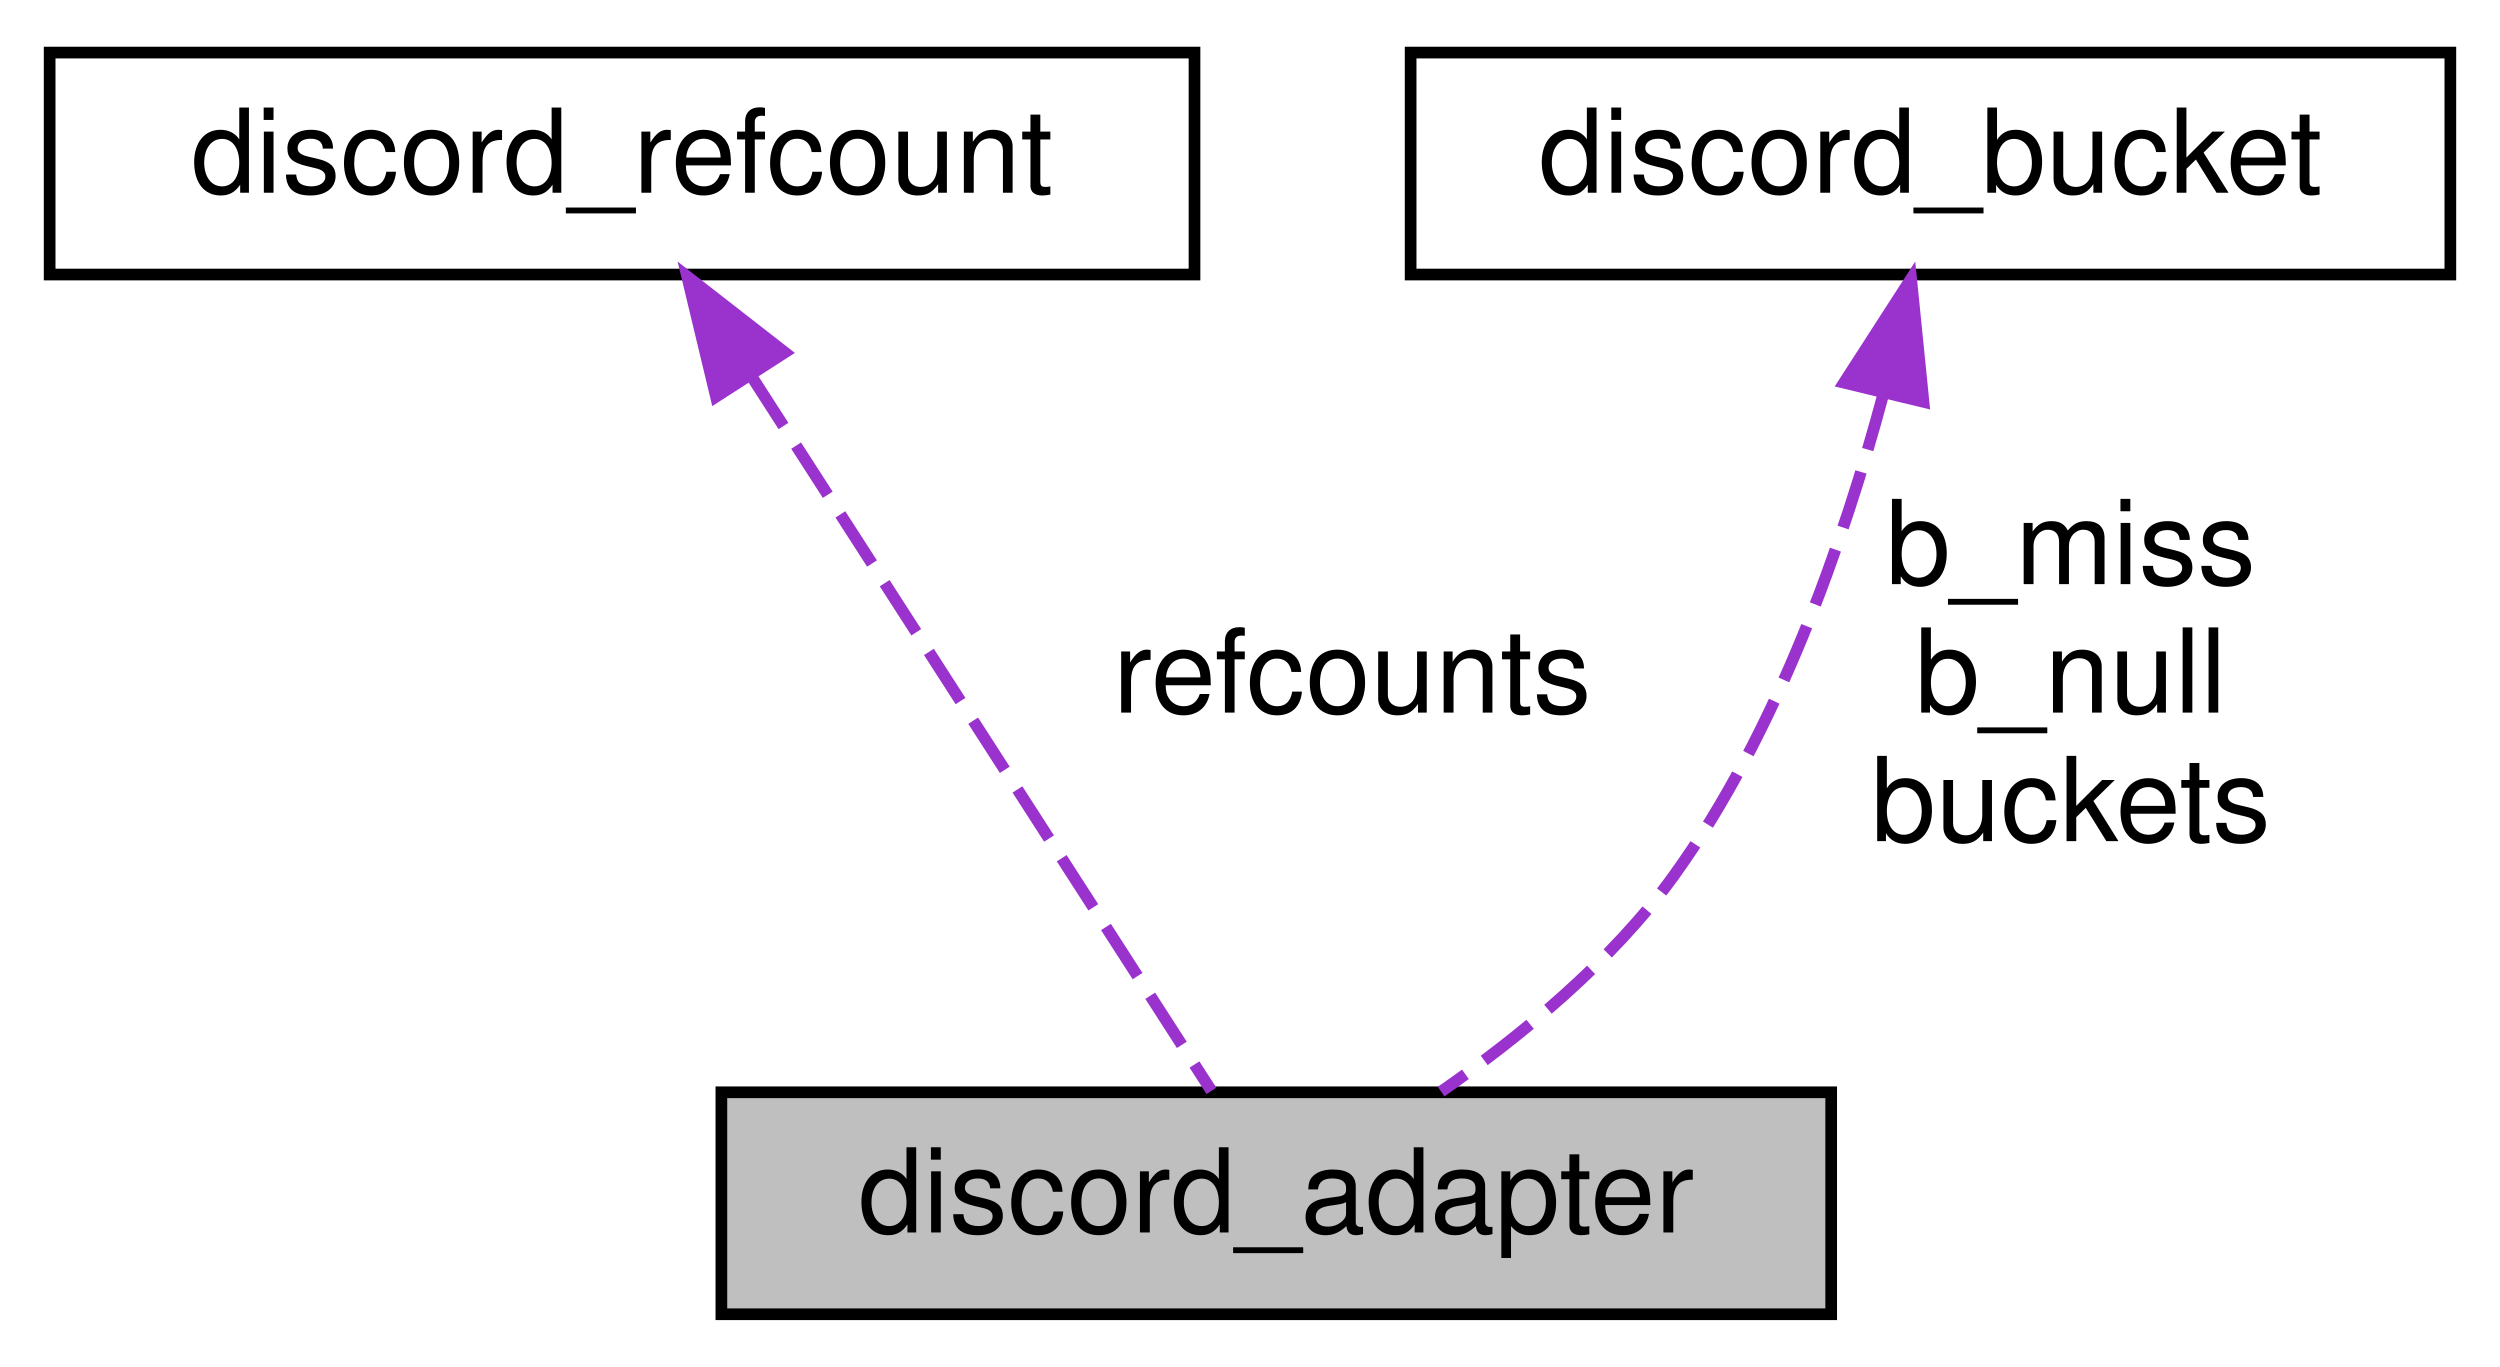
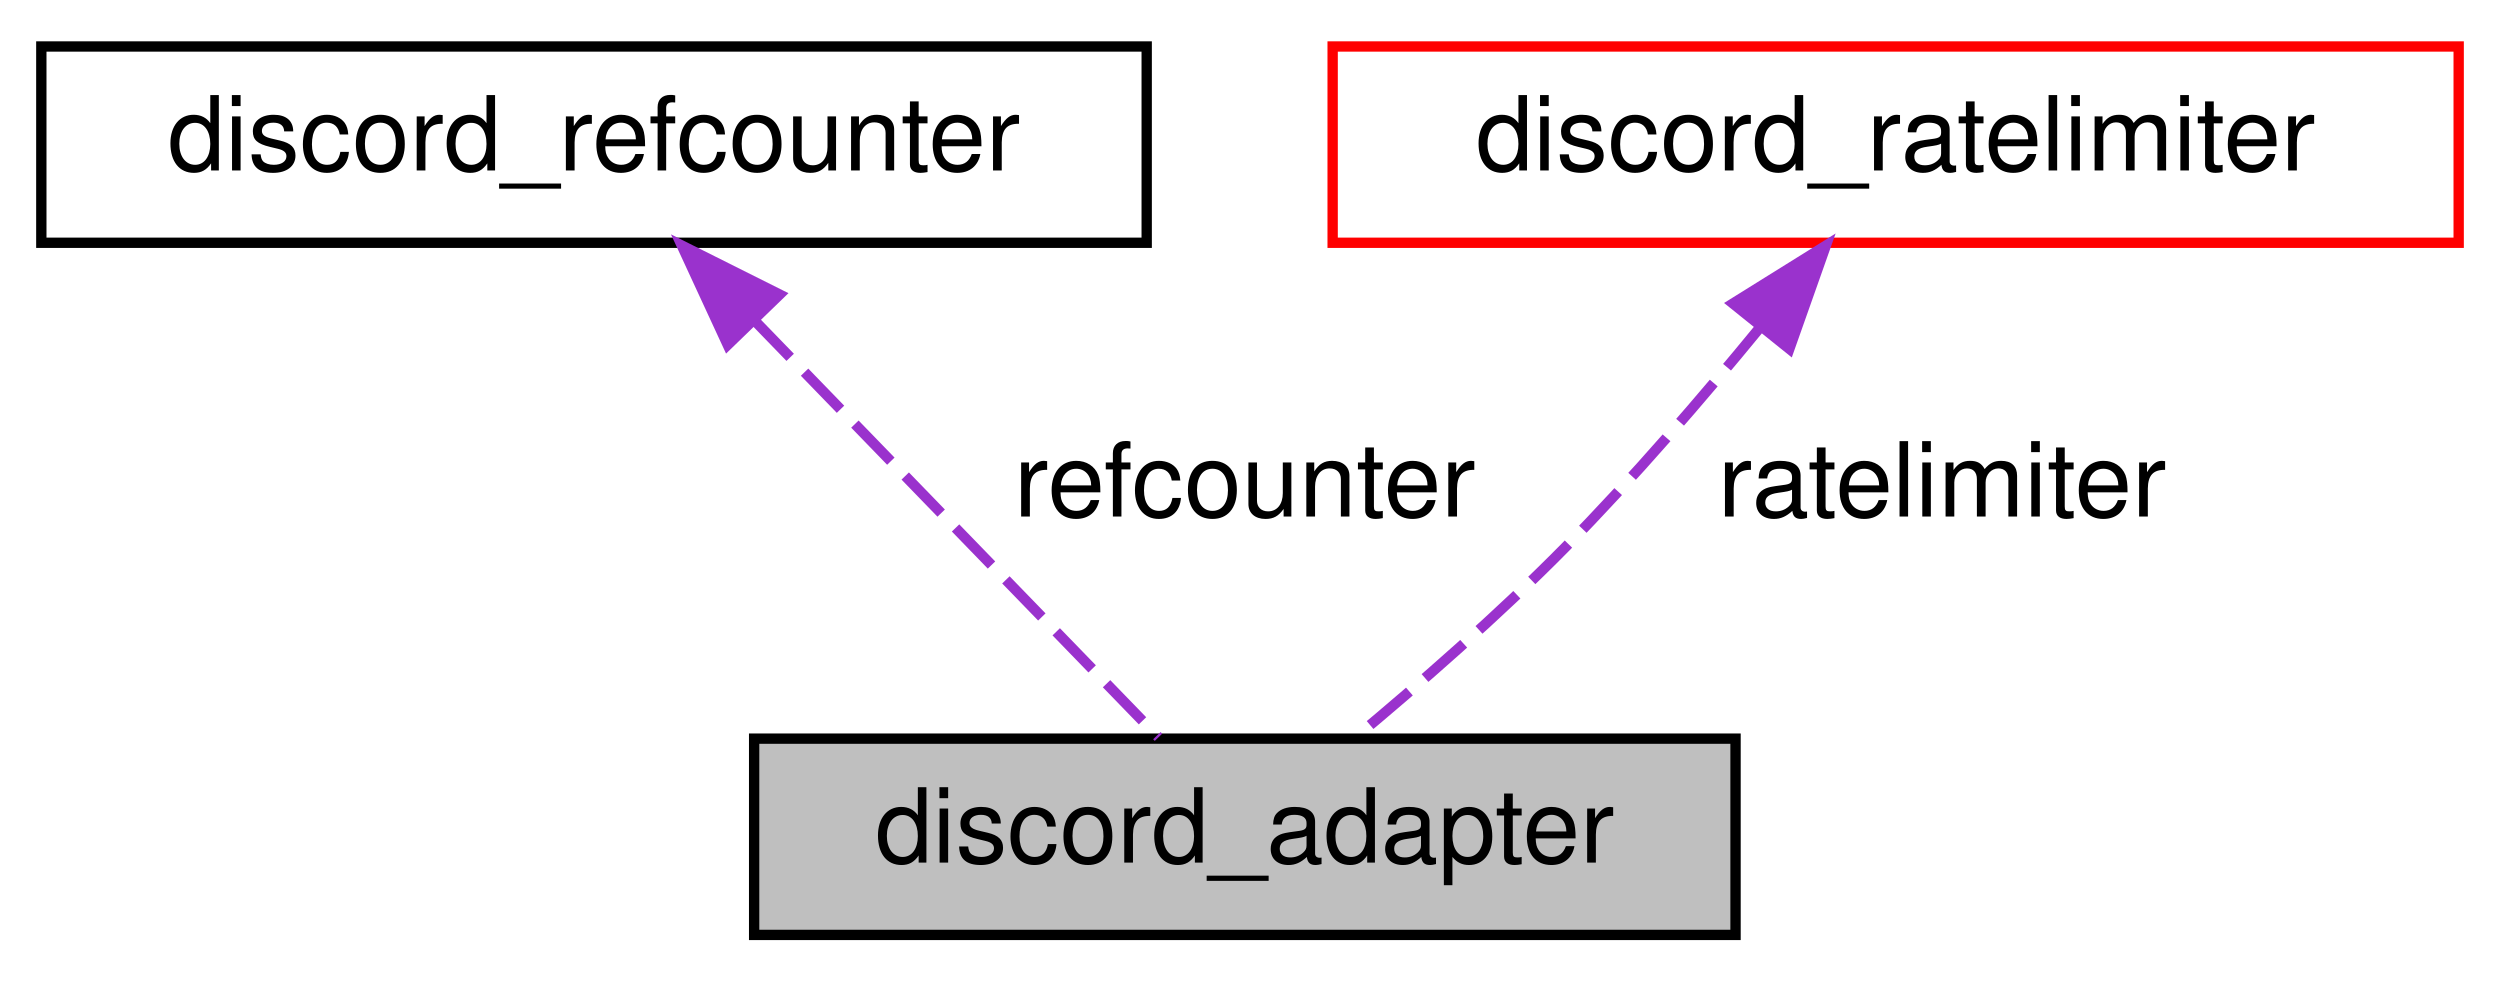
- <svg xmlns="http://www.w3.org/2000/svg" xmlns:xlink="http://www.w3.org/1999/xlink" width="214pt" height="117pt" viewBox="0.00 0.00 213.50 117.00">
-   <g id="graph0" class="graph" transform="scale(1 1) rotate(0) translate(4 113)">
+ <svg xmlns="http://www.w3.org/2000/svg" xmlns:xlink="http://www.w3.org/1999/xlink" width="242pt" height="95pt" viewBox="0.00 0.00 242.00 95.00">
+   <g id="graph0" class="graph" transform="scale(1 1) rotate(0) translate(4 91)">
    <g id="node1" class="node">
      <g id="a_node1">
        <a xlink:title="The handle used for performing HTTP Requests.">
-           <polygon fill="#bfbfbf" stroke="black" points="57.5,-0.5 57.5,-19.5 152.5,-19.5 152.5,-0.5 57.5,-0.5" />
-           <text text-anchor="middle" x="105" y="-7.5" font-family="Helvetica,sans-Serif" font-size="10.00">discord_adapter</text>
+           <polygon fill="#bfbfbf" stroke="black" points="69,-0.5 69,-19.5 164,-19.5 164,-0.5 69,-0.5" />
+           <text text-anchor="middle" x="116.5" y="-7.5" font-family="Helvetica,sans-Serif" font-size="10.00">discord_adapter</text>
        </a>
      </g>
    </g>
    <g id="node2" class="node">
      <g id="a_node2">
-         <a xlink:href="structdiscord__refcount.html" target="_top" xlink:title="Naive garbage collector to cleanup user arbitrary data.">
-           <polygon fill="none" stroke="black" points="0,-89.5 0,-108.5 98,-108.5 98,-89.5 0,-89.5" />
-           <text text-anchor="middle" x="49" y="-96.5" font-family="Helvetica,sans-Serif" font-size="10.00">discord_refcount</text>
+         <a xlink:href="structdiscord__refcounter.html" target="_top" xlink:title="Automatically cleanup user data.">
+           <polygon fill="none" stroke="black" points="0,-67.5 0,-86.5 107,-86.5 107,-67.5 0,-67.5" />
+           <text text-anchor="middle" x="53.5" y="-74.5" font-family="Helvetica,sans-Serif" font-size="10.00">discord_refcounter</text>
        </a>
      </g>
    </g>
    <g id="edge1" class="edge">
-       <path fill="none" stroke="#9a32cd" stroke-dasharray="5,2" d="M60.11,-80.74C71.98,-62.3 90.32,-33.8 99.45,-19.62" />
-       <polygon fill="#9a32cd" stroke="#9a32cd" points="57.04,-79.04 54.57,-89.34 62.93,-82.83 57.04,-79.04" />
-       <text text-anchor="middle" x="111.5" y="-52" font-family="Helvetica,sans-Serif" font-size="10.00"> refcounts</text>
+       <path fill="none" stroke="#9a32cd" stroke-dasharray="5,2" d="M69.01,-60C81.37,-47.25 98.19,-29.89 108.14,-19.63" />
+       <polygon fill="#9a32cd" stroke="#9a32cd" points="66.44,-57.62 62,-67.23 71.47,-62.49 66.44,-57.62" />
+       <text text-anchor="middle" x="116.5" y="-41" font-family="Helvetica,sans-Serif" font-size="10.00"> refcounter</text>
    </g>
    <g id="node3" class="node">
      <g id="a_node3">
-         <a xlink:href="structdiscord__bucket.html" target="_top" xlink:title="The bucket struct for handling ratelimiting.">
-           <polygon fill="none" stroke="black" points="116.5,-89.5 116.5,-108.5 205.5,-108.5 205.5,-89.5 116.5,-89.5" />
-           <text text-anchor="middle" x="161" y="-96.5" font-family="Helvetica,sans-Serif" font-size="10.00">discord_bucket</text>
+         <a xlink:href="structdiscord__ratelimiter.html" target="_top" xlink:title="The ratelimiter struct for handling ratelimiting.">
+           <polygon fill="none" stroke="red" points="125,-67.5 125,-86.5 234,-86.5 234,-67.5 125,-67.5" />
+           <text text-anchor="middle" x="179.5" y="-74.5" font-family="Helvetica,sans-Serif" font-size="10.00">discord_ratelimiter</text>
        </a>
      </g>
    </g>
    <g id="edge2" class="edge">
-       <path fill="none" stroke="#9a32cd" stroke-dasharray="5,2" d="M156.98,-79.33C153.63,-66.8 147.94,-50.38 139,-38 133.7,-30.67 125.9,-24.28 119.11,-19.56" />
-       <polygon fill="#9a32cd" stroke="#9a32cd" points="153.6,-80.24 159.34,-89.14 160.4,-78.6 153.6,-80.24" />
-       <text text-anchor="middle" x="173" y="-63" font-family="Helvetica,sans-Serif" font-size="10.00"> b_miss</text>
-       <text text-anchor="middle" x="173" y="-52" font-family="Helvetica,sans-Serif" font-size="10.00">b_null</text>
-       <text text-anchor="middle" x="173" y="-41" font-family="Helvetica,sans-Serif" font-size="10.00">buckets</text>
+       <path fill="none" stroke="#9a32cd" stroke-dasharray="5,2" d="M166.37,-59.3C160.78,-52.48 154.05,-44.66 147.5,-38 141.09,-31.49 133.34,-24.74 127.2,-19.62" />
+       <polygon fill="#9a32cd" stroke="#9a32cd" points="163.75,-61.62 172.74,-67.22 169.21,-57.23 163.75,-61.62" />
+       <text text-anchor="middle" x="184" y="-41" font-family="Helvetica,sans-Serif" font-size="10.00"> ratelimiter</text>
    </g>
  </g>
</svg>
